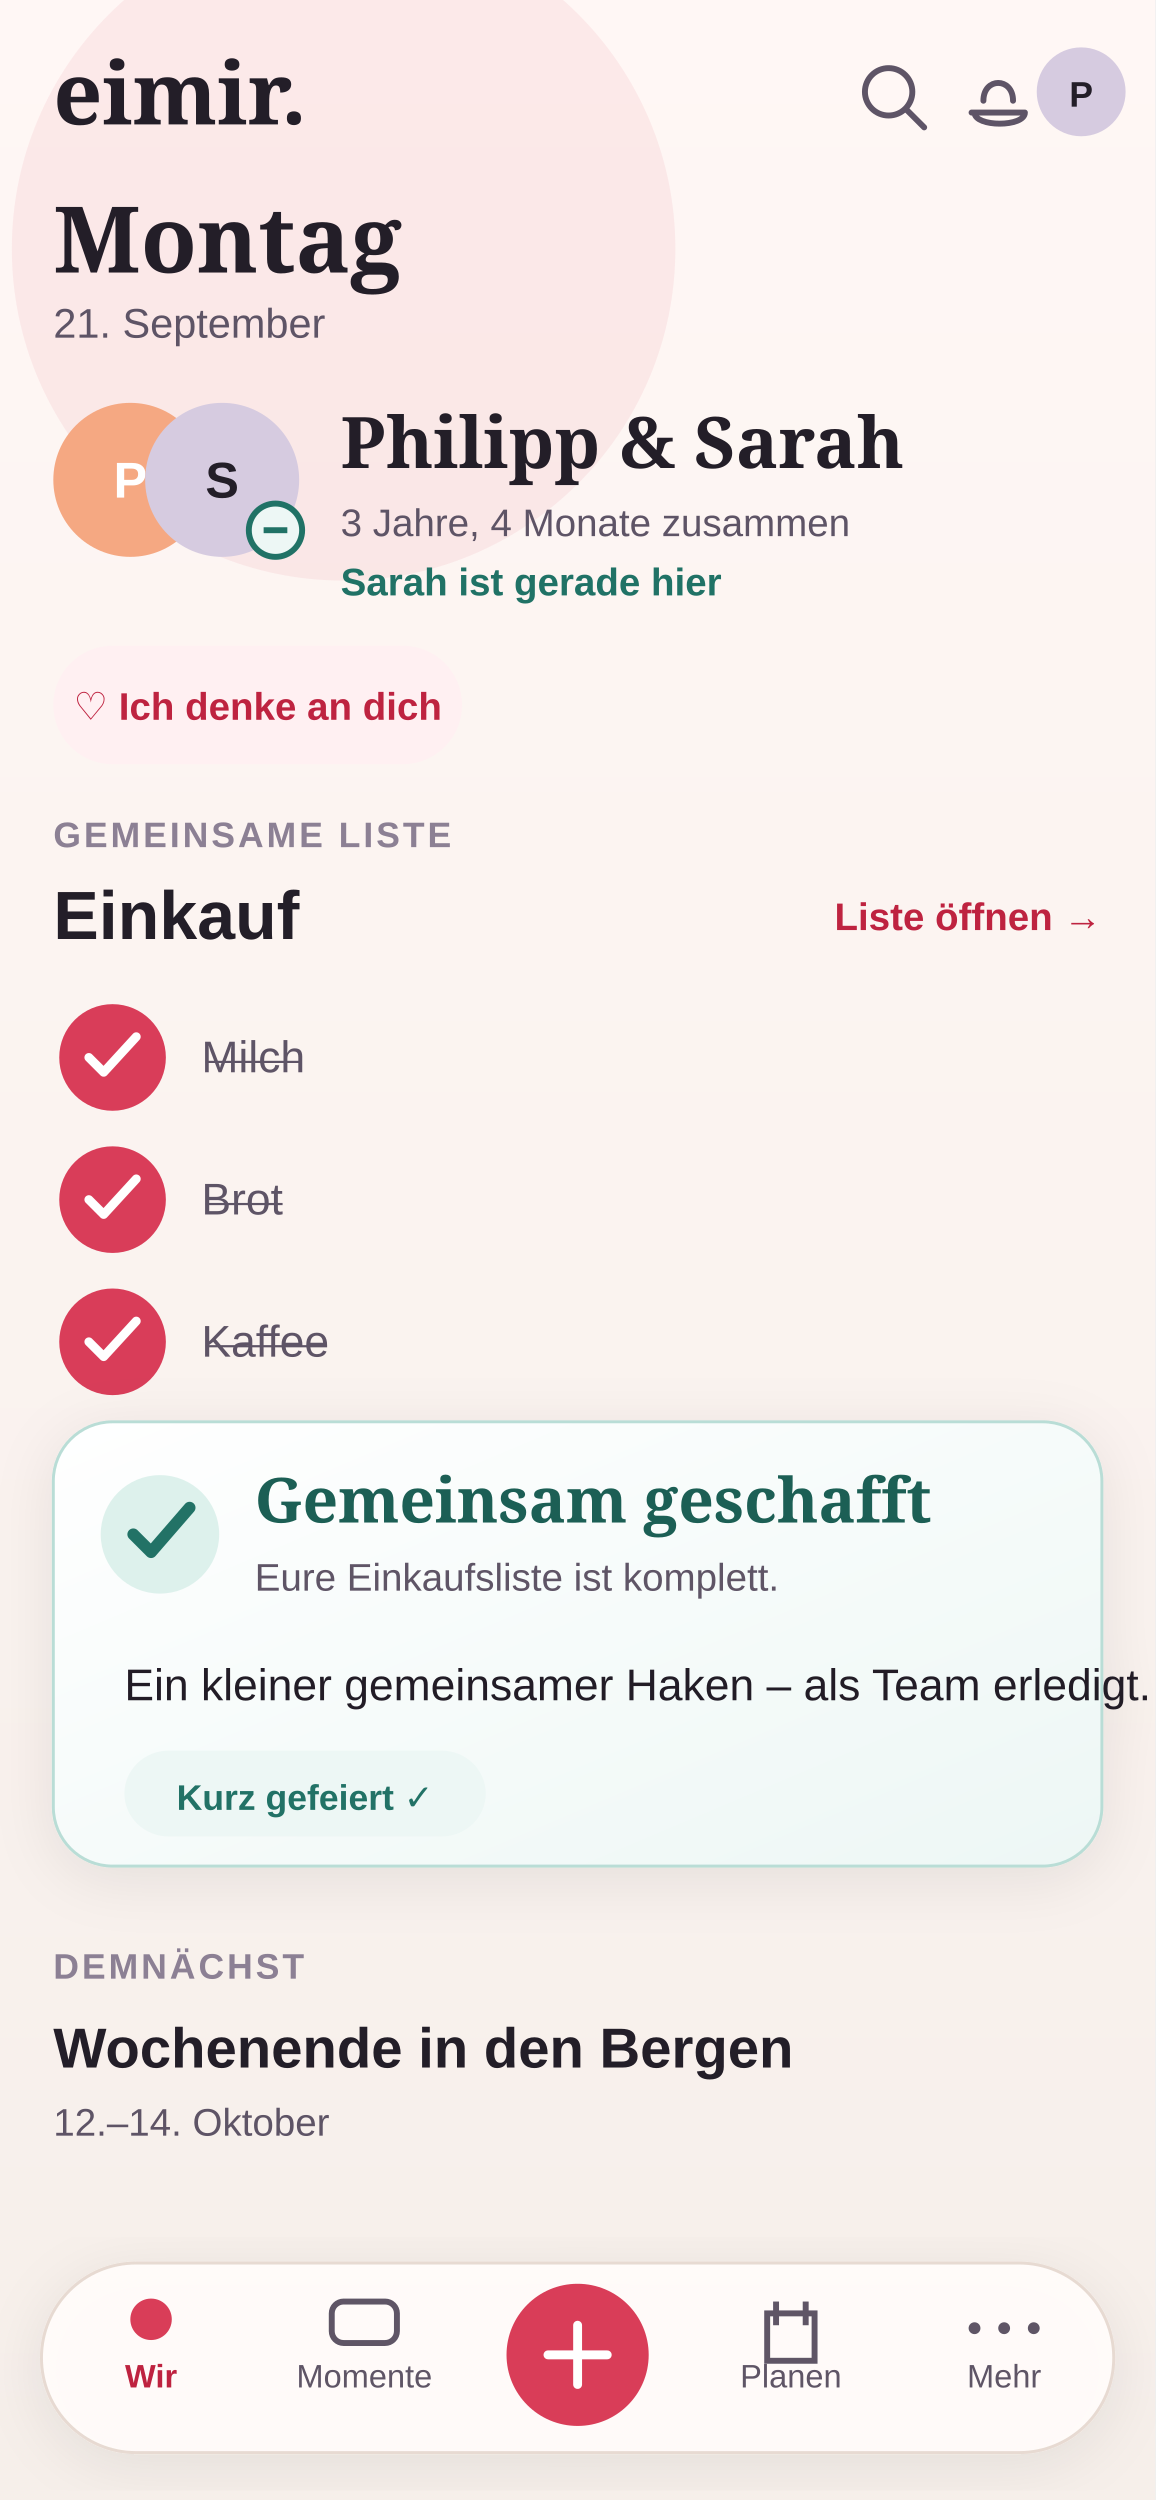
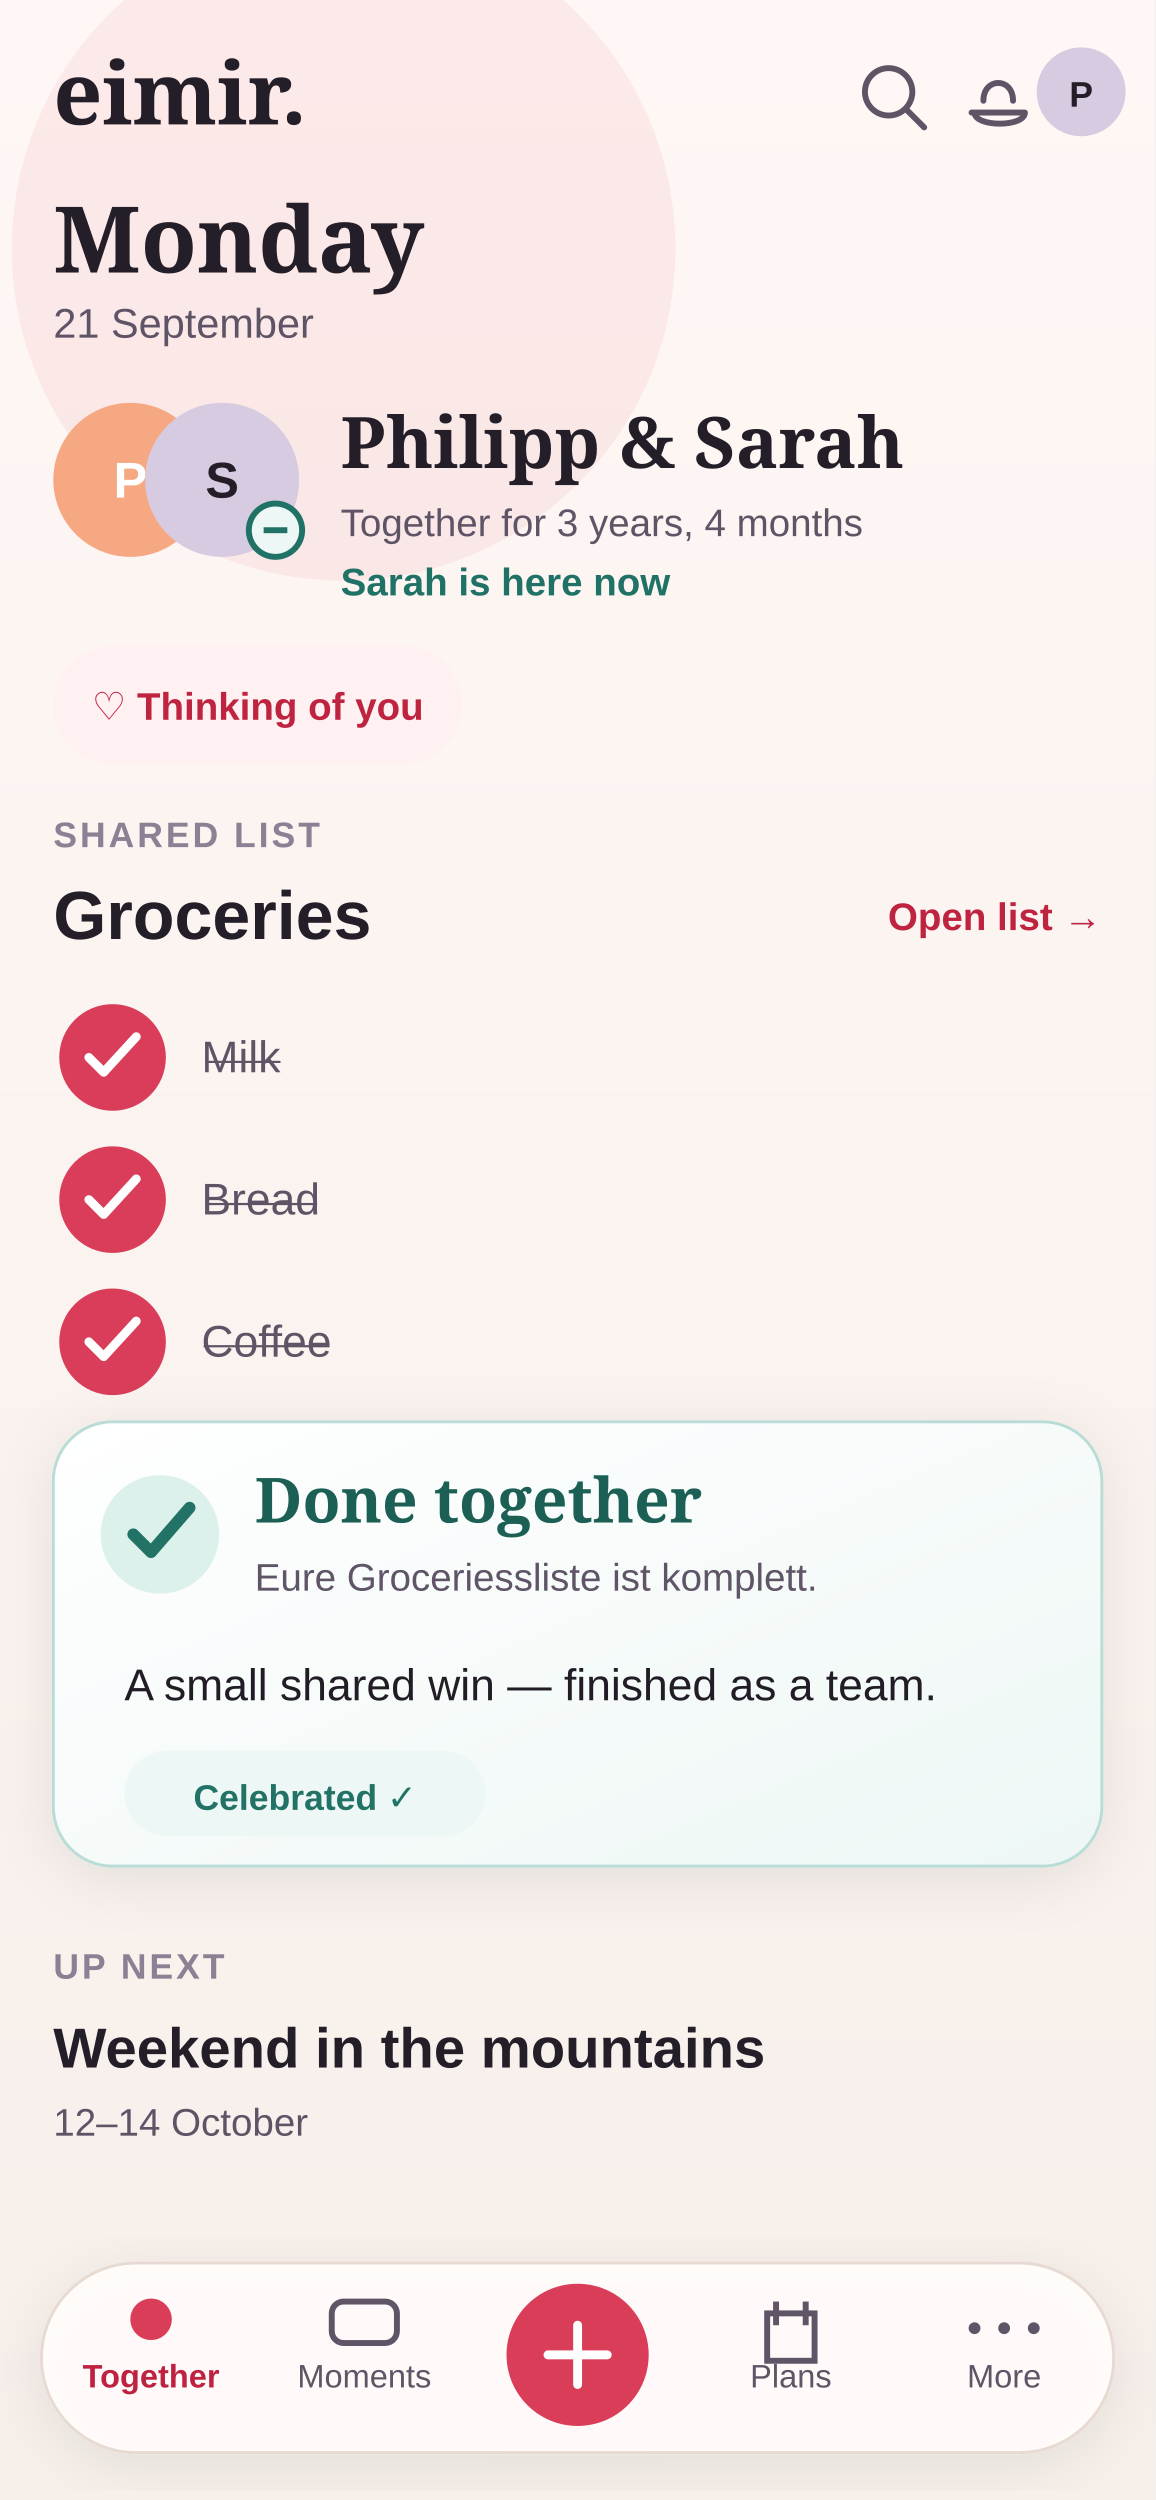
<svg xmlns="http://www.w3.org/2000/svg" width="390" height="844" viewBox="0 0 390 844">
  <defs>
    <linearGradient id="bg" x1="0" y1="0" x2="0" y2="1">
      <stop offset="0" stop-color="#FFF7F5" />
      <stop offset="1" stop-color="#F6EFEA" />
    </linearGradient>
    <linearGradient id="success" x1="0" y1="0" x2="1" y2="1">
      <stop offset="0" stop-color="#FFFFFF" />
      <stop offset="1" stop-color="#EDF7F5" />
    </linearGradient>
    <filter id="shadow" x="-20%" y="-20%" width="140%" height="140%">
      <feDropShadow dx="0" dy="4" stdDeviation="10" flood-color="#231E28" flood-opacity=".08" />
    </filter>
  </defs>
  <rect width="390" height="844" fill="url(#bg)" />
  <circle cx="116" cy="84" r="112" fill="#D93D59" opacity=".08" />
  <text x="18" y="42" font-family="Georgia,serif" font-size="29" font-weight="700" fill="#231E28">eimir.</text>
  <g fill="none" stroke="#5E5466" stroke-width="2" stroke-linecap="round">
    <circle cx="300" cy="31" r="8" />
    <path d="m306 37 6 6" />
    <path d="M328 38h18M332 34c0-8 10-8 10 0M329 38c0 5 17 5 17 0" />
  </g>
  <circle cx="365" cy="31" r="15" fill="#D6CBE0" />
  <text x="365" y="36" text-anchor="middle" font-family="Arial,sans-serif" font-size="12" font-weight="700" fill="#231E28">P</text>
-   <text x="18" y="92" font-family="Georgia,serif" font-size="31" font-weight="650" fill="#231E28">Montag</text>
-   <text x="18" y="114" font-family="Arial,sans-serif" font-size="14" fill="#5E5466">21. September</text>
+   <text x="18" y="92" font-family="Georgia,serif" font-size="31" font-weight="650" fill="#231E28">Monday</text>
+   <text x="18" y="114" font-family="Arial,sans-serif" font-size="14" fill="#5E5466">21 September</text>
  <g transform="translate(18 136)">
    <circle cx="26" cy="26" r="26" fill="#F5A882" />
    <text x="26" y="32" text-anchor="middle" font-family="Arial,sans-serif" font-size="17" font-weight="700" fill="#fff">P</text>
    <circle cx="57" cy="26" r="26" fill="#D6CBE0" />
    <text x="57" y="32" text-anchor="middle" font-family="Arial,sans-serif" font-size="17" font-weight="700" fill="#231E28">S</text>
    <circle cx="75" cy="43" r="9" fill="#EDF7F5" stroke="#207266" stroke-width="2" />
    <path d="M71 43h8" stroke="#207266" stroke-width="2" />
    <text x="97" y="22" font-family="Georgia,serif" font-size="24" font-weight="700" fill="#231E28">Philipp &amp; Sarah</text>
-     <text x="97" y="45" font-family="Arial,sans-serif" font-size="13" fill="#5E5466">3 Jahre, 4 Monate zusammen</text>
-     <text x="97" y="65" font-family="Arial,sans-serif" font-size="13" font-weight="600" fill="#207266">Sarah ist gerade hier</text>
+     <text x="97" y="45" font-family="Arial,sans-serif" font-size="13" fill="#5E5466">Together for 3 years, 4 months</text>
+     <text x="97" y="65" font-family="Arial,sans-serif" font-size="13" font-weight="600" fill="#207266">Sarah is here now</text>
  </g>
  <g transform="translate(18 218)">
    <rect width="138" height="40" rx="20" fill="#FFF0F2" />
-     <text x="69" y="25" text-anchor="middle" font-family="Arial,sans-serif" font-size="13" font-weight="700" fill="#BE2340">♡ Ich denke an dich</text>
+     <text x="69" y="25" text-anchor="middle" font-family="Arial,sans-serif" font-size="13" font-weight="700" fill="#BE2340">♡ Thinking of you</text>
  </g>
  <g transform="translate(18 286)">
-     <text x="0" y="0" font-family="Arial,sans-serif" font-size="12" font-weight="700" letter-spacing="1" fill="#8C8094">GEMEINSAME LISTE</text>
-     <text x="0" y="31" font-family="Arial,sans-serif" font-size="23" font-weight="700" fill="#231E28">Einkauf</text>
-     <text x="354" y="28" text-anchor="end" font-family="Arial,sans-serif" font-size="13" font-weight="700" fill="#BE2340">Liste öffnen →</text>
+     <text x="0" y="0" font-family="Arial,sans-serif" font-size="12" font-weight="700" letter-spacing="1" fill="#8C8094">SHARED LIST</text>
+     <text x="0" y="31" font-family="Arial,sans-serif" font-size="23" font-weight="700" fill="#231E28">Groceries</text>
+     <text x="354" y="28" text-anchor="end" font-family="Arial,sans-serif" font-size="13" font-weight="700" fill="#BE2340">Open list →</text>
    <g transform="translate(0 52)" font-family="Arial,sans-serif" font-size="15">
      <circle cx="20" cy="19" r="18" fill="#D93D59" />
      <path d="m12 19 5 5 11-12" fill="none" stroke="#fff" stroke-width="3" stroke-linecap="round" stroke-linejoin="round" />
-       <text x="50" y="24" fill="#5E5466" text-decoration="line-through">Milch</text>
+       <text x="50" y="24" fill="#5E5466" text-decoration="line-through">Milk</text>
      <circle cx="20" cy="67" r="18" fill="#D93D59" />
      <path d="m12 67 5 5 11-12" fill="none" stroke="#fff" stroke-width="3" stroke-linecap="round" stroke-linejoin="round" />
-       <text x="50" y="72" fill="#5E5466" text-decoration="line-through">Brot</text>
+       <text x="50" y="72" fill="#5E5466" text-decoration="line-through">Bread</text>
      <circle cx="20" cy="115" r="18" fill="#D93D59" />
      <path d="m12 115 5 5 11-12" fill="none" stroke="#fff" stroke-width="3" stroke-linecap="round" stroke-linejoin="round" />
-       <text x="50" y="120" fill="#5E5466" text-decoration="line-through">Kaffee</text>
+       <text x="50" y="120" fill="#5E5466" text-decoration="line-through">Coffee</text>
    </g>
    <g transform="translate(0 194)" filter="url(#shadow)">
      <rect width="354" height="150" rx="20" fill="url(#success)" stroke="#B9DDD6" />
      <circle cx="36" cy="38" r="20" fill="#DDF1EC" />
      <path d="m27 38 6 6 13-15" fill="none" stroke="#207266" stroke-width="4" stroke-linecap="round" stroke-linejoin="round" />
-       <text x="68" y="34" font-family="Georgia,serif" font-size="21" font-weight="700" fill="#1C5F54">Gemeinsam geschafft</text>
-       <text x="68" y="57" font-family="Arial,sans-serif" font-size="13" fill="#5E5466">Eure Einkaufsliste ist komplett.</text>
-       <text x="24" y="94" font-family="Arial,sans-serif" font-size="15" fill="#231E28">Ein kleiner gemeinsamer Haken – als Team erledigt.</text>
+       <text x="68" y="34" font-family="Georgia,serif" font-size="21" font-weight="700" fill="#1C5F54">Done together</text>
+       <text x="68" y="57" font-family="Arial,sans-serif" font-size="13" fill="#5E5466">Eure Groceriessliste ist komplett.</text>
+       <text x="24" y="94" font-family="Arial,sans-serif" font-size="15" fill="#231E28">A small shared win — finished as a team.</text>
      <rect x="24" y="111" width="122" height="29" rx="15" fill="#EDF7F5" />
-       <text x="85" y="131" text-anchor="middle" font-family="Arial,sans-serif" font-size="12" font-weight="700" fill="#207266">Kurz gefeiert ✓</text>
+       <text x="85" y="131" text-anchor="middle" font-family="Arial,sans-serif" font-size="12" font-weight="700" fill="#207266">Celebrated ✓</text>
    </g>
  </g>
  <g transform="translate(18 668)">
-     <text x="0" y="0" font-family="Arial,sans-serif" font-size="12" font-weight="700" letter-spacing="1" fill="#8C8094">DEMNÄCHST</text>
-     <text x="0" y="30" font-family="Arial,sans-serif" font-size="19" font-weight="700" fill="#231E28">Wochenende in den Bergen</text>
-     <text x="0" y="53" font-family="Arial,sans-serif" font-size="13" fill="#5E5466">12.–14. Oktober</text>
+     <text x="0" y="0" font-family="Arial,sans-serif" font-size="12" font-weight="700" letter-spacing="1" fill="#8C8094">UP NEXT</text>
+     <text x="0" y="30" font-family="Arial,sans-serif" font-size="19" font-weight="700" fill="#231E28">Weekend in the mountains</text>
+     <text x="0" y="53" font-family="Arial,sans-serif" font-size="13" fill="#5E5466">12–14 October</text>
  </g>
  <g transform="translate(14 764)" filter="url(#shadow)">
    <rect width="362" height="64" rx="32" fill="#FFFCFA" fill-opacity=".96" stroke="#E7DAD2" />
    <g font-family="Arial,sans-serif" font-size="11" text-anchor="middle">
-       <text x="37" y="42" fill="#BE2340" font-weight="700">Wir</text>
+       <text x="37" y="42" fill="#BE2340" font-weight="700">Together</text>
      <circle cx="37" cy="19" r="7" fill="#D93D59" />
-       <text x="109" y="42" fill="#5E5466">Momente</text>
+       <text x="109" y="42" fill="#5E5466">Moments</text>
      <rect x="98" y="13" width="22" height="14" rx="4" fill="none" stroke="#5E5466" stroke-width="2" />
      <circle cx="181" cy="31" r="24" fill="#D93D59" />
      <path d="M181 21v20M171 31h20" stroke="#fff" stroke-width="3" stroke-linecap="round" />
-       <text x="253" y="42" fill="#5E5466">Planen</text>
+       <text x="253" y="42" fill="#5E5466">Plans</text>
      <path d="M245 17h16v16h-16zM248 13v8M258 13v8" fill="none" stroke="#5E5466" stroke-width="2" />
-       <text x="325" y="42" fill="#5E5466">Mehr</text>
+       <text x="325" y="42" fill="#5E5466">More</text>
      <circle cx="315" cy="22" r="2" fill="#5E5466" />
      <circle cx="325" cy="22" r="2" fill="#5E5466" />
      <circle cx="335" cy="22" r="2" fill="#5E5466" />
    </g>
  </g>
</svg>
